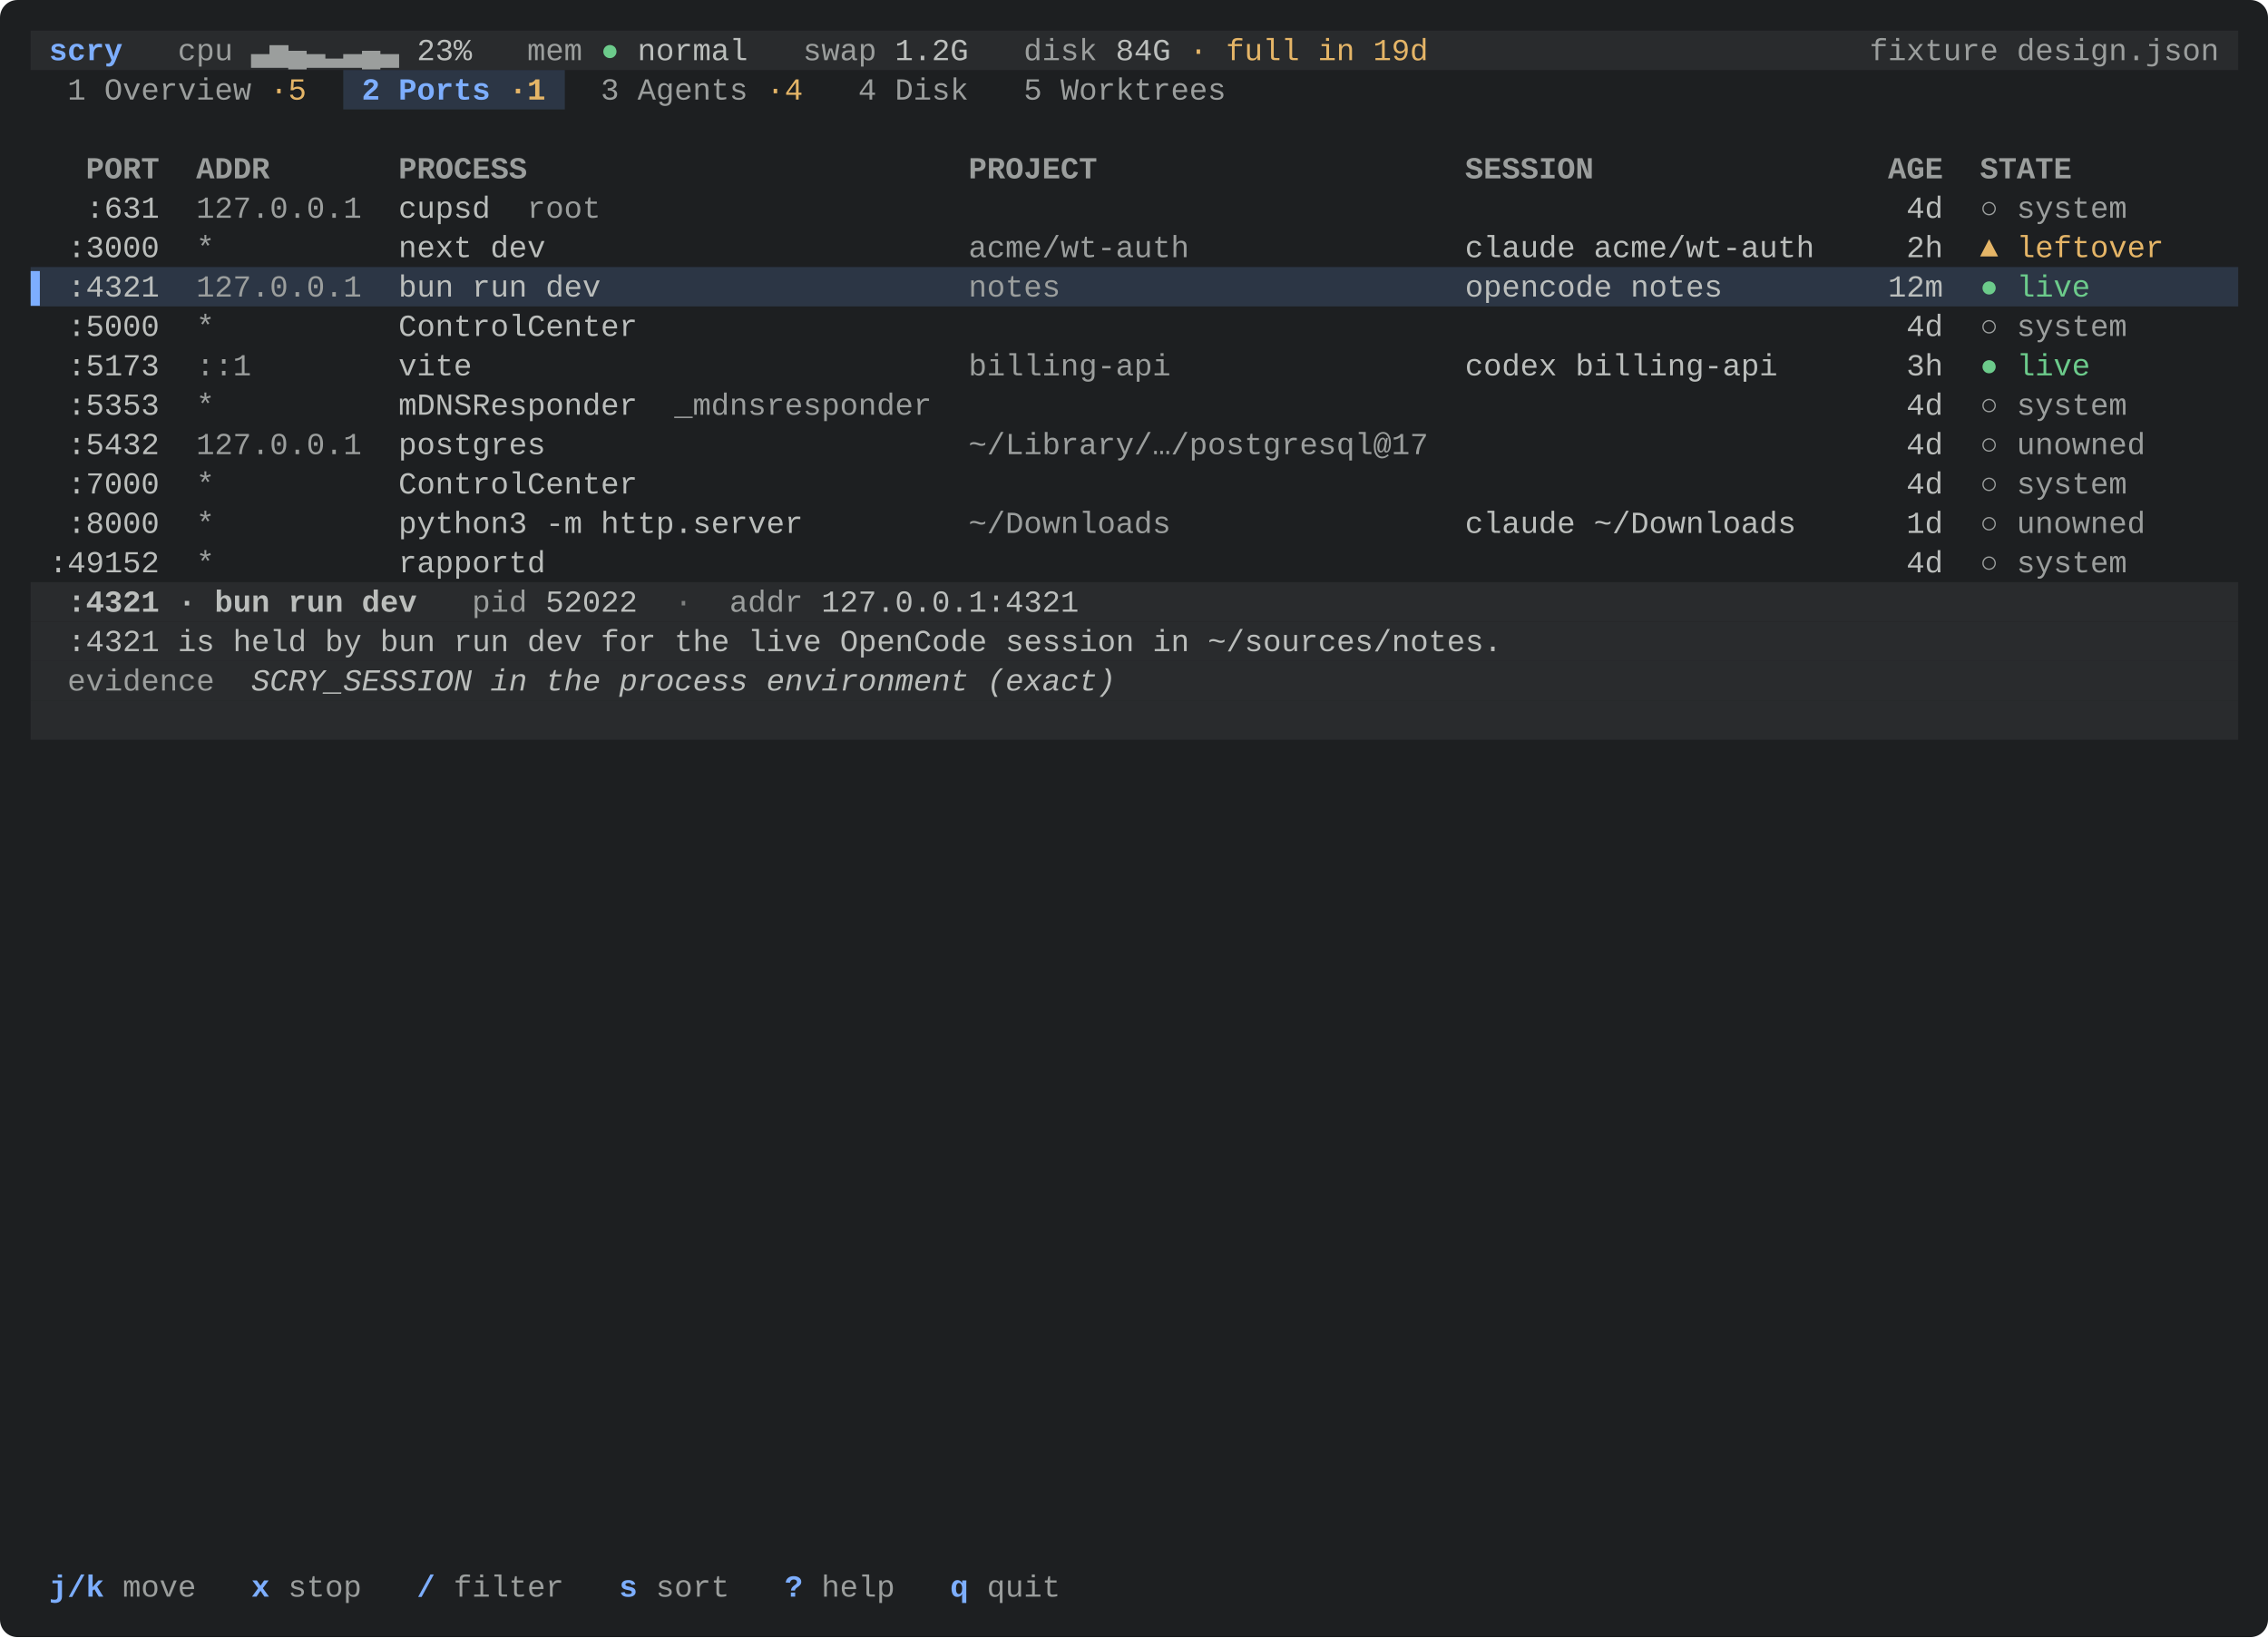
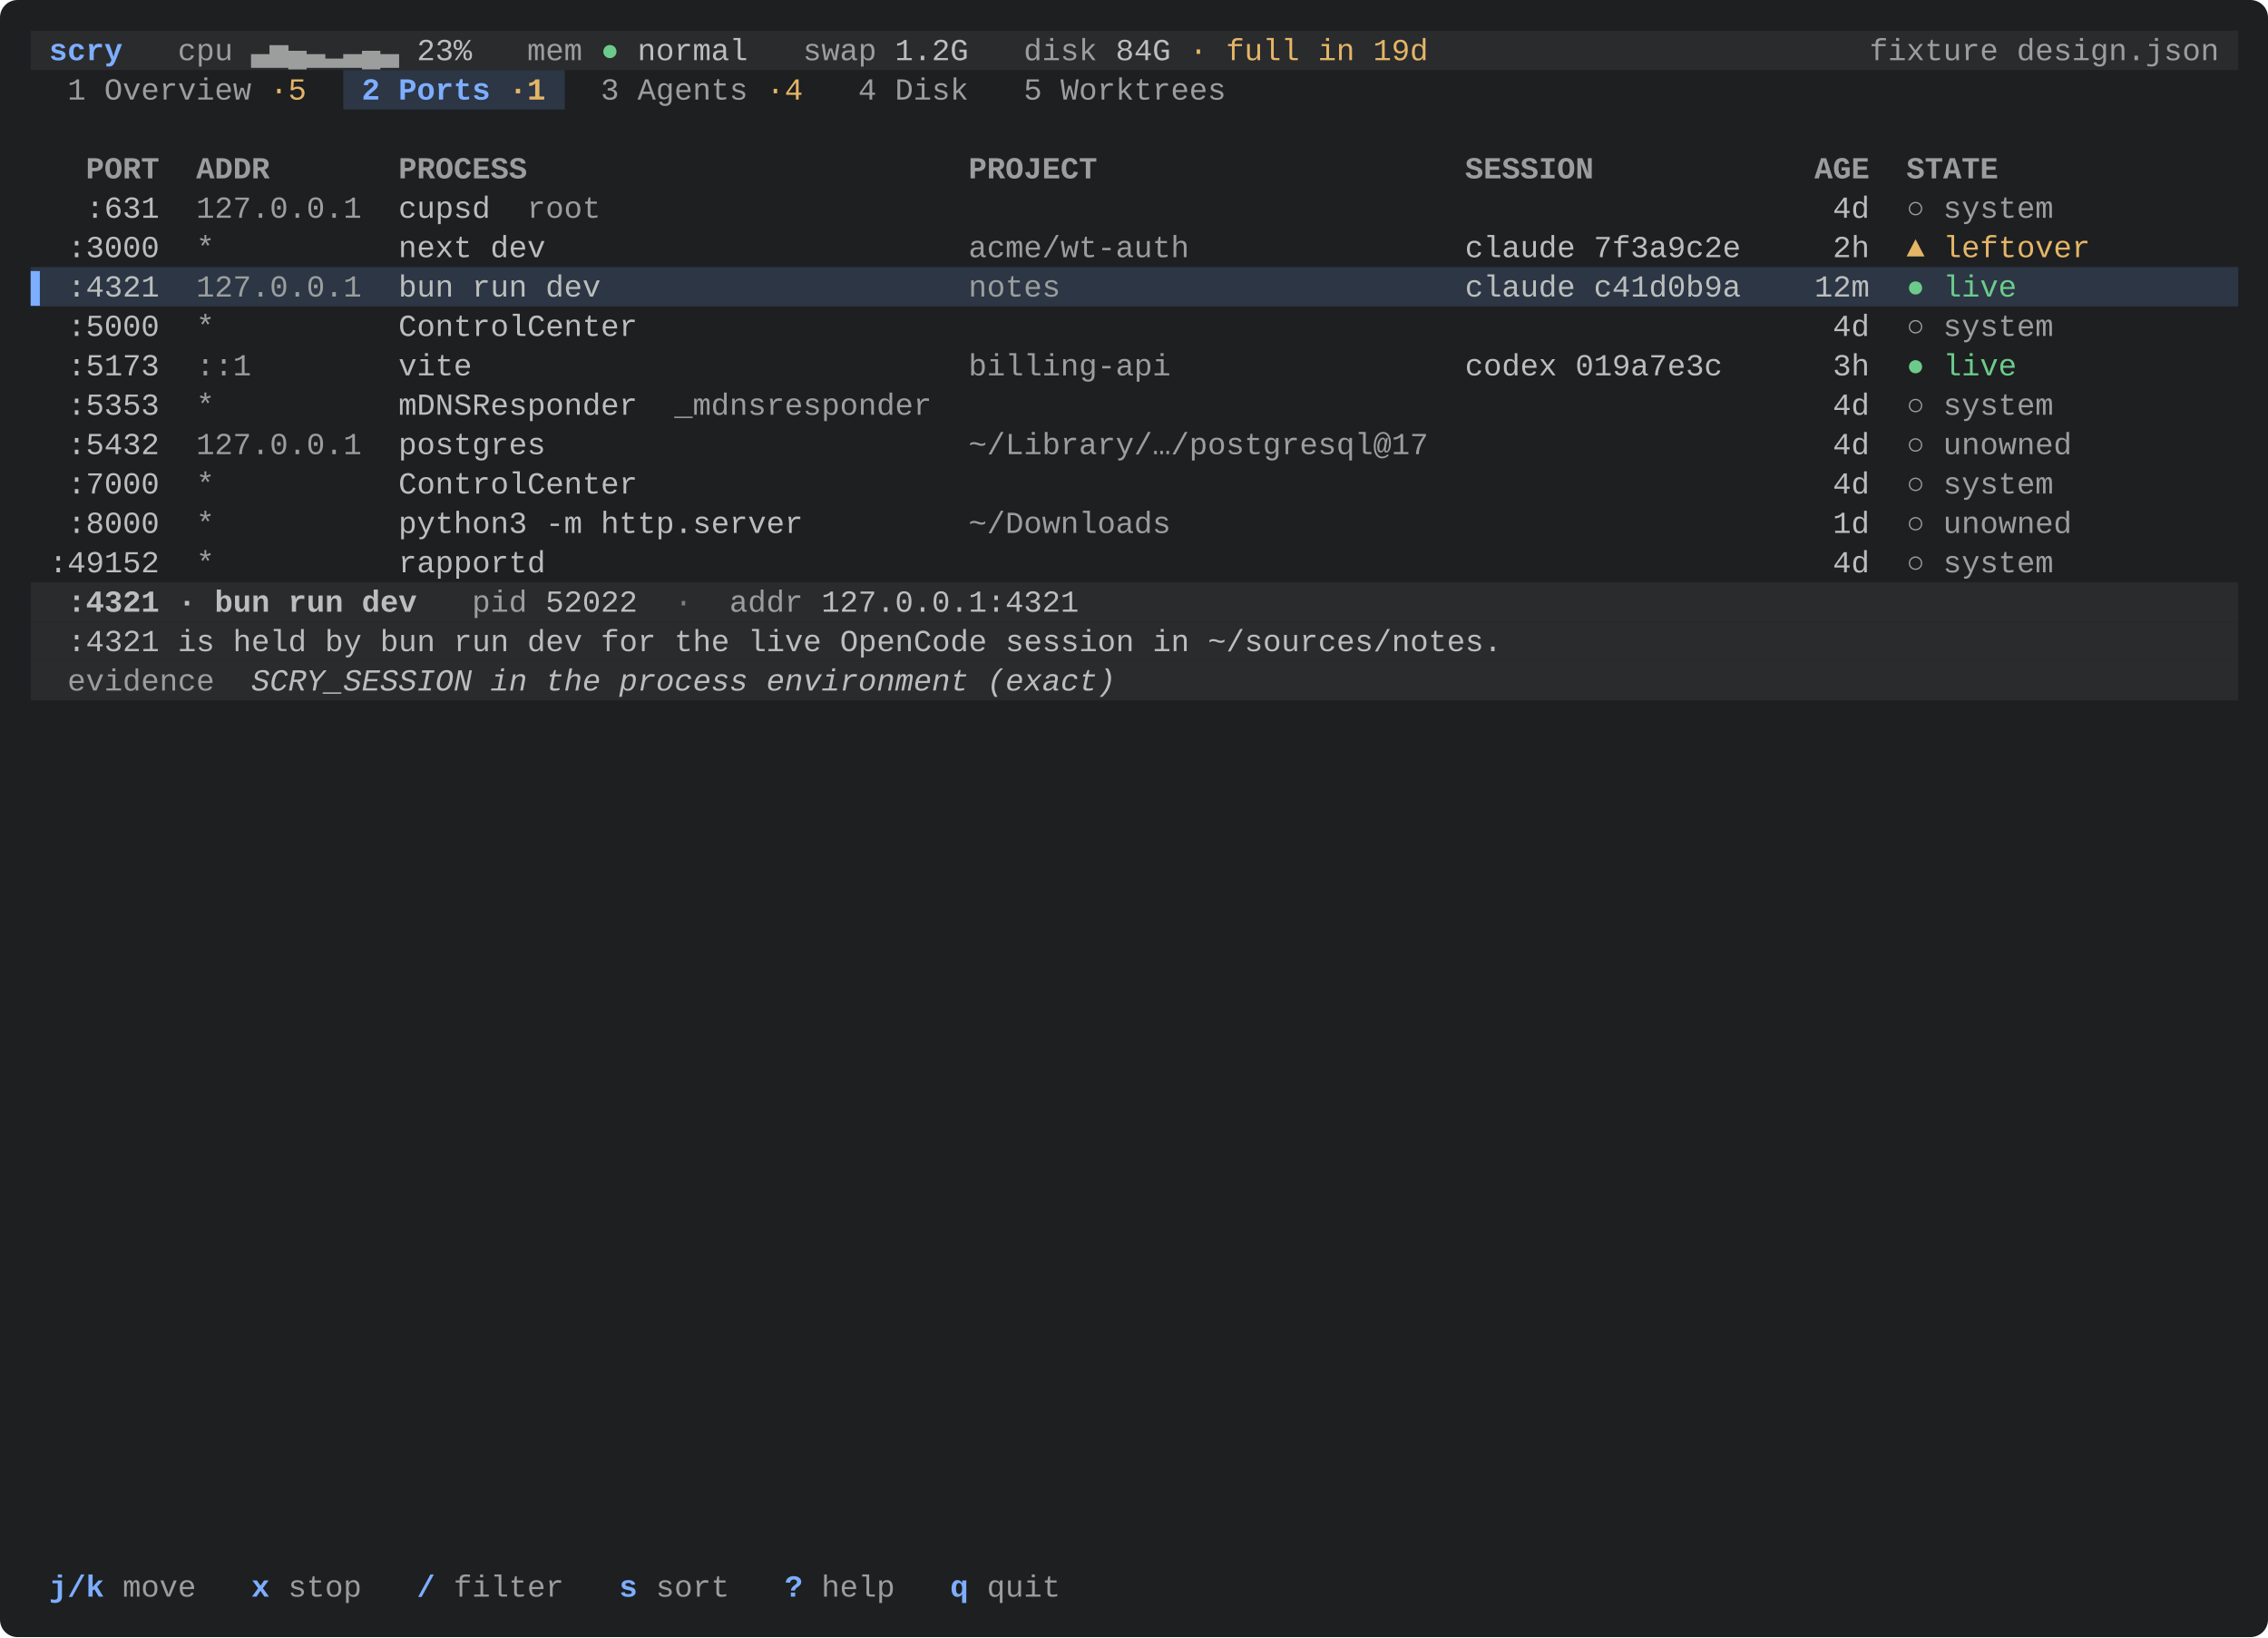
<svg xmlns="http://www.w3.org/2000/svg" width="1036" height="748" viewBox="0 0 1036 748">
  <style>text{font-family:ui-monospace,SFMono-Regular,"SF Mono",Menlo,Consolas,"Liberation Mono","DejaVu Sans Mono",monospace;font-size:14px;white-space:pre}</style>
  <rect width="1036" height="748" rx="8" fill="#1d1f21" />
  <g transform="translate(14 14)">
    <rect x="0.0" y="0" width="1008.4" height="18" fill="#292b2d" />
    <text x="8.4" y="13.5" fill="#7daeff" textLength="33.6" lengthAdjust="spacingAndGlyphs" xml:space="preserve" font-weight="700">scry</text>
    <text x="67.2" y="13.5" fill="#9b9e9d" textLength="100.8" lengthAdjust="spacingAndGlyphs" xml:space="preserve">cpu ▃▅▄▃▂▃▄▃</text>
    <text x="176.4" y="13.5" fill="#bbbebc" textLength="25.2" lengthAdjust="spacingAndGlyphs" xml:space="preserve">23%</text>
    <text x="226.8" y="13.5" fill="#9b9e9d" textLength="25.2" lengthAdjust="spacingAndGlyphs" xml:space="preserve">mem</text>
    <text x="260.4" y="13.5" fill="#6ccb8b" textLength="8.4" lengthAdjust="spacingAndGlyphs" xml:space="preserve">●</text>
    <text x="277.2" y="13.5" fill="#bbbebc" textLength="50.4" lengthAdjust="spacingAndGlyphs" xml:space="preserve">normal</text>
    <text x="352.8" y="13.5" fill="#9b9e9d" textLength="33.6" lengthAdjust="spacingAndGlyphs" xml:space="preserve">swap</text>
    <text x="394.8" y="13.5" fill="#bbbebc" textLength="33.6" lengthAdjust="spacingAndGlyphs" xml:space="preserve">1.2G</text>
    <text x="453.6" y="13.5" fill="#9b9e9d" textLength="33.6" lengthAdjust="spacingAndGlyphs" xml:space="preserve">disk</text>
    <text x="495.6" y="13.5" fill="#bbbebc" textLength="25.2" lengthAdjust="spacingAndGlyphs" xml:space="preserve">84G</text>
    <text x="529.2" y="13.5" fill="#e5b567" textLength="109.2" lengthAdjust="spacingAndGlyphs" xml:space="preserve">· full in 19d</text>
    <text x="840.0" y="13.5" fill="#9b9e9d" textLength="159.6" lengthAdjust="spacingAndGlyphs" xml:space="preserve">fixture design.json</text>
    <rect x="142.8" y="18" width="101.2" height="18" fill="#2c3645" />
    <text x="16.8" y="31.5" fill="#9b9e9d" textLength="84.0" lengthAdjust="spacingAndGlyphs" xml:space="preserve">1 Overview</text>
    <text x="109.2" y="31.5" fill="#e5b567" textLength="16.8" lengthAdjust="spacingAndGlyphs" xml:space="preserve">·5</text>
    <text x="151.2" y="31.5" fill="#7daeff" textLength="58.8" lengthAdjust="spacingAndGlyphs" xml:space="preserve" font-weight="700">2 Ports</text>
    <text x="218.4" y="31.5" fill="#e5b567" textLength="16.8" lengthAdjust="spacingAndGlyphs" xml:space="preserve" font-weight="700">·1</text>
    <text x="260.4" y="31.5" fill="#9b9e9d" textLength="67.2" lengthAdjust="spacingAndGlyphs" xml:space="preserve">3 Agents</text>
    <text x="336.0" y="31.5" fill="#e5b567" textLength="16.8" lengthAdjust="spacingAndGlyphs" xml:space="preserve">·4</text>
    <text x="378.0" y="31.5" fill="#9b9e9d" textLength="50.4" lengthAdjust="spacingAndGlyphs" xml:space="preserve">4 Disk</text>
    <text x="453.6" y="31.5" fill="#9b9e9d" textLength="92.4" lengthAdjust="spacingAndGlyphs" xml:space="preserve">5 Worktrees</text>
    <text x="25.2" y="67.5" fill="#9b9e9d" textLength="33.6" lengthAdjust="spacingAndGlyphs" xml:space="preserve" font-weight="700">PORT</text>
    <text x="75.6" y="67.5" fill="#9b9e9d" textLength="33.6" lengthAdjust="spacingAndGlyphs" xml:space="preserve" font-weight="700">ADDR</text>
    <text x="168.0" y="67.5" fill="#9b9e9d" textLength="58.8" lengthAdjust="spacingAndGlyphs" xml:space="preserve" font-weight="700">PROCESS</text>
    <text x="428.4" y="67.5" fill="#9b9e9d" textLength="58.8" lengthAdjust="spacingAndGlyphs" xml:space="preserve" font-weight="700">PROJECT</text>
    <text x="655.2" y="67.5" fill="#9b9e9d" textLength="58.8" lengthAdjust="spacingAndGlyphs" xml:space="preserve" font-weight="700">SESSION</text>
-     <text x="848.4" y="67.5" fill="#9b9e9d" textLength="25.2" lengthAdjust="spacingAndGlyphs" xml:space="preserve" font-weight="700">AGE</text>
-     <text x="890.4" y="67.5" fill="#9b9e9d" textLength="42.0" lengthAdjust="spacingAndGlyphs" xml:space="preserve" font-weight="700">STATE</text>
+     <text x="814.8" y="67.5" fill="#9b9e9d" textLength="25.2" lengthAdjust="spacingAndGlyphs" xml:space="preserve" font-weight="700">AGE</text>
+     <text x="856.8" y="67.5" fill="#9b9e9d" textLength="42.0" lengthAdjust="spacingAndGlyphs" xml:space="preserve" font-weight="700">STATE</text>
    <text x="25.2" y="85.5" fill="#bbbebc" textLength="33.6" lengthAdjust="spacingAndGlyphs" xml:space="preserve">:631</text>
    <text x="75.6" y="85.5" fill="#9b9e9d" textLength="75.6" lengthAdjust="spacingAndGlyphs" xml:space="preserve">127.0.0.1</text>
    <text x="168.0" y="85.5" fill="#bbbebc" textLength="42.0" lengthAdjust="spacingAndGlyphs" xml:space="preserve">cupsd</text>
    <text x="226.8" y="85.5" fill="#9b9e9d" textLength="33.6" lengthAdjust="spacingAndGlyphs" xml:space="preserve">root</text>
-     <text x="856.8" y="85.5" fill="#bbbebc" textLength="16.8" lengthAdjust="spacingAndGlyphs" xml:space="preserve">4d</text>
-     <text x="890.4" y="85.5" fill="#9b9e9d" textLength="67.2" lengthAdjust="spacingAndGlyphs" xml:space="preserve">○ system</text>
+     <text x="823.2" y="85.5" fill="#bbbebc" textLength="16.8" lengthAdjust="spacingAndGlyphs" xml:space="preserve">4d</text>
+     <text x="856.8" y="85.5" fill="#9b9e9d" textLength="67.2" lengthAdjust="spacingAndGlyphs" xml:space="preserve">○ system</text>
    <text x="16.8" y="103.5" fill="#bbbebc" textLength="42.0" lengthAdjust="spacingAndGlyphs" xml:space="preserve">:3000</text>
    <text x="75.6" y="103.5" fill="#9b9e9d" textLength="8.4" lengthAdjust="spacingAndGlyphs" xml:space="preserve">*</text>
    <text x="168.0" y="103.5" fill="#bbbebc" textLength="67.2" lengthAdjust="spacingAndGlyphs" xml:space="preserve">next dev</text>
    <text x="428.4" y="103.5" fill="#9b9e9d" textLength="100.8" lengthAdjust="spacingAndGlyphs" xml:space="preserve">acme/wt-auth</text>
-     <text x="655.2" y="103.5" fill="#bbbebc" textLength="159.6" lengthAdjust="spacingAndGlyphs" xml:space="preserve">claude acme/wt-auth</text>
-     <text x="856.8" y="103.5" fill="#bbbebc" textLength="16.8" lengthAdjust="spacingAndGlyphs" xml:space="preserve">2h</text>
-     <text x="890.4" y="103.5" fill="#e5b567" textLength="84.0" lengthAdjust="spacingAndGlyphs" xml:space="preserve">▲ leftover</text>
+     <text x="655.2" y="103.5" fill="#bbbebc" textLength="126.0" lengthAdjust="spacingAndGlyphs" xml:space="preserve">claude 7f3a9c2e</text>
+     <text x="823.2" y="103.5" fill="#bbbebc" textLength="16.8" lengthAdjust="spacingAndGlyphs" xml:space="preserve">2h</text>
+     <text x="856.8" y="103.5" fill="#e5b567" textLength="84.0" lengthAdjust="spacingAndGlyphs" xml:space="preserve">▲ leftover</text>
    <rect x="0.0" y="108" width="1008.4" height="18" fill="#2c3645" />
    <text x="0.0" y="121.5" fill="#7daeff" textLength="8.4" lengthAdjust="spacingAndGlyphs" xml:space="preserve">▌</text>
    <text x="16.8" y="121.5" fill="#bbbebc" textLength="42.0" lengthAdjust="spacingAndGlyphs" xml:space="preserve">:4321</text>
    <text x="75.6" y="121.5" fill="#9b9e9d" textLength="75.6" lengthAdjust="spacingAndGlyphs" xml:space="preserve">127.0.0.1</text>
    <text x="168.0" y="121.5" fill="#bbbebc" textLength="92.4" lengthAdjust="spacingAndGlyphs" xml:space="preserve">bun run dev</text>
    <text x="428.4" y="121.5" fill="#9b9e9d" textLength="42.0" lengthAdjust="spacingAndGlyphs" xml:space="preserve">notes</text>
-     <text x="655.2" y="121.5" fill="#bbbebc" textLength="117.6" lengthAdjust="spacingAndGlyphs" xml:space="preserve">opencode notes</text>
-     <text x="848.4" y="121.5" fill="#bbbebc" textLength="25.2" lengthAdjust="spacingAndGlyphs" xml:space="preserve">12m</text>
-     <text x="890.4" y="121.5" fill="#6ccb8b" textLength="50.4" lengthAdjust="spacingAndGlyphs" xml:space="preserve">● live</text>
+     <text x="655.2" y="121.5" fill="#bbbebc" textLength="126.0" lengthAdjust="spacingAndGlyphs" xml:space="preserve">claude c41d0b9a</text>
+     <text x="814.8" y="121.5" fill="#bbbebc" textLength="25.2" lengthAdjust="spacingAndGlyphs" xml:space="preserve">12m</text>
+     <text x="856.8" y="121.5" fill="#6ccb8b" textLength="50.4" lengthAdjust="spacingAndGlyphs" xml:space="preserve">● live</text>
    <text x="16.8" y="139.5" fill="#bbbebc" textLength="42.0" lengthAdjust="spacingAndGlyphs" xml:space="preserve">:5000</text>
    <text x="75.6" y="139.5" fill="#9b9e9d" textLength="8.4" lengthAdjust="spacingAndGlyphs" xml:space="preserve">*</text>
    <text x="168.0" y="139.5" fill="#bbbebc" textLength="109.2" lengthAdjust="spacingAndGlyphs" xml:space="preserve">ControlCenter</text>
-     <text x="856.8" y="139.5" fill="#bbbebc" textLength="16.8" lengthAdjust="spacingAndGlyphs" xml:space="preserve">4d</text>
-     <text x="890.4" y="139.5" fill="#9b9e9d" textLength="67.2" lengthAdjust="spacingAndGlyphs" xml:space="preserve">○ system</text>
+     <text x="823.2" y="139.5" fill="#bbbebc" textLength="16.8" lengthAdjust="spacingAndGlyphs" xml:space="preserve">4d</text>
+     <text x="856.8" y="139.5" fill="#9b9e9d" textLength="67.2" lengthAdjust="spacingAndGlyphs" xml:space="preserve">○ system</text>
    <text x="16.8" y="157.5" fill="#bbbebc" textLength="42.0" lengthAdjust="spacingAndGlyphs" xml:space="preserve">:5173</text>
    <text x="75.6" y="157.5" fill="#9b9e9d" textLength="25.2" lengthAdjust="spacingAndGlyphs" xml:space="preserve">::1</text>
    <text x="168.0" y="157.5" fill="#bbbebc" textLength="33.6" lengthAdjust="spacingAndGlyphs" xml:space="preserve">vite</text>
    <text x="428.4" y="157.5" fill="#9b9e9d" textLength="92.4" lengthAdjust="spacingAndGlyphs" xml:space="preserve">billing-api</text>
-     <text x="655.2" y="157.5" fill="#bbbebc" textLength="142.8" lengthAdjust="spacingAndGlyphs" xml:space="preserve">codex billing-api</text>
-     <text x="856.8" y="157.5" fill="#bbbebc" textLength="16.8" lengthAdjust="spacingAndGlyphs" xml:space="preserve">3h</text>
-     <text x="890.4" y="157.5" fill="#6ccb8b" textLength="50.4" lengthAdjust="spacingAndGlyphs" xml:space="preserve">● live</text>
+     <text x="655.2" y="157.5" fill="#bbbebc" textLength="117.6" lengthAdjust="spacingAndGlyphs" xml:space="preserve">codex 019a7e3c</text>
+     <text x="823.2" y="157.5" fill="#bbbebc" textLength="16.8" lengthAdjust="spacingAndGlyphs" xml:space="preserve">3h</text>
+     <text x="856.8" y="157.5" fill="#6ccb8b" textLength="50.4" lengthAdjust="spacingAndGlyphs" xml:space="preserve">● live</text>
    <text x="16.8" y="175.5" fill="#bbbebc" textLength="42.0" lengthAdjust="spacingAndGlyphs" xml:space="preserve">:5353</text>
    <text x="75.6" y="175.5" fill="#9b9e9d" textLength="8.4" lengthAdjust="spacingAndGlyphs" xml:space="preserve">*</text>
    <text x="168.0" y="175.5" fill="#bbbebc" textLength="109.2" lengthAdjust="spacingAndGlyphs" xml:space="preserve">mDNSResponder</text>
    <text x="294.0" y="175.5" fill="#9b9e9d" textLength="117.6" lengthAdjust="spacingAndGlyphs" xml:space="preserve">_mdnsresponder</text>
-     <text x="856.8" y="175.5" fill="#bbbebc" textLength="16.8" lengthAdjust="spacingAndGlyphs" xml:space="preserve">4d</text>
-     <text x="890.4" y="175.5" fill="#9b9e9d" textLength="67.2" lengthAdjust="spacingAndGlyphs" xml:space="preserve">○ system</text>
+     <text x="823.2" y="175.5" fill="#bbbebc" textLength="16.8" lengthAdjust="spacingAndGlyphs" xml:space="preserve">4d</text>
+     <text x="856.8" y="175.5" fill="#9b9e9d" textLength="67.2" lengthAdjust="spacingAndGlyphs" xml:space="preserve">○ system</text>
    <text x="16.8" y="193.5" fill="#bbbebc" textLength="42.0" lengthAdjust="spacingAndGlyphs" xml:space="preserve">:5432</text>
    <text x="75.6" y="193.5" fill="#9b9e9d" textLength="75.6" lengthAdjust="spacingAndGlyphs" xml:space="preserve">127.0.0.1</text>
    <text x="168.0" y="193.5" fill="#bbbebc" textLength="67.2" lengthAdjust="spacingAndGlyphs" xml:space="preserve">postgres</text>
    <text x="428.4" y="193.5" fill="#9b9e9d" textLength="210.0" lengthAdjust="spacingAndGlyphs" xml:space="preserve">~/Library/…/postgresql@17</text>
-     <text x="856.8" y="193.5" fill="#bbbebc" textLength="16.8" lengthAdjust="spacingAndGlyphs" xml:space="preserve">4d</text>
-     <text x="890.4" y="193.5" fill="#9b9e9d" textLength="75.6" lengthAdjust="spacingAndGlyphs" xml:space="preserve">○ unowned</text>
+     <text x="823.2" y="193.5" fill="#bbbebc" textLength="16.8" lengthAdjust="spacingAndGlyphs" xml:space="preserve">4d</text>
+     <text x="856.8" y="193.5" fill="#9b9e9d" textLength="75.6" lengthAdjust="spacingAndGlyphs" xml:space="preserve">○ unowned</text>
    <text x="16.8" y="211.5" fill="#bbbebc" textLength="42.0" lengthAdjust="spacingAndGlyphs" xml:space="preserve">:7000</text>
    <text x="75.6" y="211.5" fill="#9b9e9d" textLength="8.4" lengthAdjust="spacingAndGlyphs" xml:space="preserve">*</text>
    <text x="168.0" y="211.5" fill="#bbbebc" textLength="109.2" lengthAdjust="spacingAndGlyphs" xml:space="preserve">ControlCenter</text>
-     <text x="856.8" y="211.5" fill="#bbbebc" textLength="16.8" lengthAdjust="spacingAndGlyphs" xml:space="preserve">4d</text>
-     <text x="890.4" y="211.5" fill="#9b9e9d" textLength="67.2" lengthAdjust="spacingAndGlyphs" xml:space="preserve">○ system</text>
+     <text x="823.2" y="211.5" fill="#bbbebc" textLength="16.8" lengthAdjust="spacingAndGlyphs" xml:space="preserve">4d</text>
+     <text x="856.8" y="211.5" fill="#9b9e9d" textLength="67.2" lengthAdjust="spacingAndGlyphs" xml:space="preserve">○ system</text>
    <text x="16.8" y="229.5" fill="#bbbebc" textLength="42.0" lengthAdjust="spacingAndGlyphs" xml:space="preserve">:8000</text>
    <text x="75.6" y="229.5" fill="#9b9e9d" textLength="8.4" lengthAdjust="spacingAndGlyphs" xml:space="preserve">*</text>
    <text x="168.0" y="229.5" fill="#bbbebc" textLength="184.8" lengthAdjust="spacingAndGlyphs" xml:space="preserve">python3 -m http.server</text>
    <text x="428.4" y="229.5" fill="#9b9e9d" textLength="92.4" lengthAdjust="spacingAndGlyphs" xml:space="preserve">~/Downloads</text>
-     <text x="655.2" y="229.5" fill="#bbbebc" textLength="151.2" lengthAdjust="spacingAndGlyphs" xml:space="preserve">claude ~/Downloads</text>
-     <text x="856.8" y="229.5" fill="#bbbebc" textLength="16.8" lengthAdjust="spacingAndGlyphs" xml:space="preserve">1d</text>
-     <text x="890.4" y="229.5" fill="#9b9e9d" textLength="75.6" lengthAdjust="spacingAndGlyphs" xml:space="preserve">○ unowned</text>
+     <text x="823.2" y="229.5" fill="#bbbebc" textLength="16.8" lengthAdjust="spacingAndGlyphs" xml:space="preserve">1d</text>
+     <text x="856.8" y="229.5" fill="#9b9e9d" textLength="75.6" lengthAdjust="spacingAndGlyphs" xml:space="preserve">○ unowned</text>
    <text x="8.4" y="247.5" fill="#bbbebc" textLength="50.4" lengthAdjust="spacingAndGlyphs" xml:space="preserve">:49152</text>
    <text x="75.6" y="247.5" fill="#9b9e9d" textLength="8.4" lengthAdjust="spacingAndGlyphs" xml:space="preserve">*</text>
    <text x="168.0" y="247.5" fill="#bbbebc" textLength="67.2" lengthAdjust="spacingAndGlyphs" xml:space="preserve">rapportd</text>
-     <text x="856.8" y="247.5" fill="#bbbebc" textLength="16.8" lengthAdjust="spacingAndGlyphs" xml:space="preserve">4d</text>
-     <text x="890.4" y="247.5" fill="#9b9e9d" textLength="67.2" lengthAdjust="spacingAndGlyphs" xml:space="preserve">○ system</text>
+     <text x="823.2" y="247.5" fill="#bbbebc" textLength="16.8" lengthAdjust="spacingAndGlyphs" xml:space="preserve">4d</text>
+     <text x="856.8" y="247.5" fill="#9b9e9d" textLength="67.2" lengthAdjust="spacingAndGlyphs" xml:space="preserve">○ system</text>
    <rect x="0.0" y="252" width="1008.4" height="18" fill="#292b2d" />
    <text x="16.8" y="265.5" fill="#bbbebc" textLength="159.6" lengthAdjust="spacingAndGlyphs" xml:space="preserve" font-weight="700">:4321 · bun run dev</text>
    <text x="201.6" y="265.5" fill="#9b9e9d" textLength="25.2" lengthAdjust="spacingAndGlyphs" xml:space="preserve">pid</text>
    <text x="235.2" y="265.5" fill="#bbbebc" textLength="42.0" lengthAdjust="spacingAndGlyphs" xml:space="preserve">52022</text>
    <text x="294.0" y="265.5" fill="#7d7f7f" textLength="8.4" lengthAdjust="spacingAndGlyphs" xml:space="preserve">·</text>
    <text x="319.2" y="265.5" fill="#9b9e9d" textLength="33.6" lengthAdjust="spacingAndGlyphs" xml:space="preserve">addr</text>
    <text x="361.2" y="265.5" fill="#bbbebc" textLength="117.6" lengthAdjust="spacingAndGlyphs" xml:space="preserve">127.0.0.1:4321</text>
    <rect x="0.0" y="270" width="1008.4" height="18" fill="#292b2d" />
    <text x="16.8" y="283.5" fill="#bbbebc" textLength="655.2" lengthAdjust="spacingAndGlyphs" xml:space="preserve">:4321 is held by bun run dev for the live OpenCode session in ~/sources/notes.</text>
    <rect x="0.0" y="288" width="1008.4" height="18" fill="#292b2d" />
    <text x="16.8" y="301.5" fill="#9b9e9d" textLength="67.2" lengthAdjust="spacingAndGlyphs" xml:space="preserve">evidence</text>
    <text x="100.8" y="301.5" fill="#bbbebc" textLength="394.8" lengthAdjust="spacingAndGlyphs" xml:space="preserve" font-style="italic">SCRY_SESSION in the process environment (exact)</text>
-     <rect x="0.0" y="306" width="1008.4" height="18" fill="#292b2d" />
    <text x="8.4" y="715.5" fill="#7daeff" textLength="25.2" lengthAdjust="spacingAndGlyphs" xml:space="preserve" font-weight="700">j/k</text>
    <text x="42.0" y="715.5" fill="#9b9e9d" textLength="33.6" lengthAdjust="spacingAndGlyphs" xml:space="preserve">move</text>
    <text x="100.8" y="715.5" fill="#7daeff" textLength="8.4" lengthAdjust="spacingAndGlyphs" xml:space="preserve" font-weight="700">x</text>
    <text x="117.6" y="715.5" fill="#9b9e9d" textLength="33.6" lengthAdjust="spacingAndGlyphs" xml:space="preserve">stop</text>
    <text x="176.4" y="715.5" fill="#7daeff" textLength="8.4" lengthAdjust="spacingAndGlyphs" xml:space="preserve" font-weight="700">/</text>
    <text x="193.2" y="715.5" fill="#9b9e9d" textLength="50.4" lengthAdjust="spacingAndGlyphs" xml:space="preserve">filter</text>
    <text x="268.8" y="715.5" fill="#7daeff" textLength="8.4" lengthAdjust="spacingAndGlyphs" xml:space="preserve" font-weight="700">s</text>
    <text x="285.6" y="715.5" fill="#9b9e9d" textLength="33.6" lengthAdjust="spacingAndGlyphs" xml:space="preserve">sort</text>
    <text x="344.4" y="715.5" fill="#7daeff" textLength="8.4" lengthAdjust="spacingAndGlyphs" xml:space="preserve" font-weight="700">?</text>
    <text x="361.2" y="715.5" fill="#9b9e9d" textLength="33.6" lengthAdjust="spacingAndGlyphs" xml:space="preserve">help</text>
    <text x="420.0" y="715.5" fill="#7daeff" textLength="8.4" lengthAdjust="spacingAndGlyphs" xml:space="preserve" font-weight="700">q</text>
    <text x="436.8" y="715.5" fill="#9b9e9d" textLength="33.6" lengthAdjust="spacingAndGlyphs" xml:space="preserve">quit</text>
  </g>
</svg>
